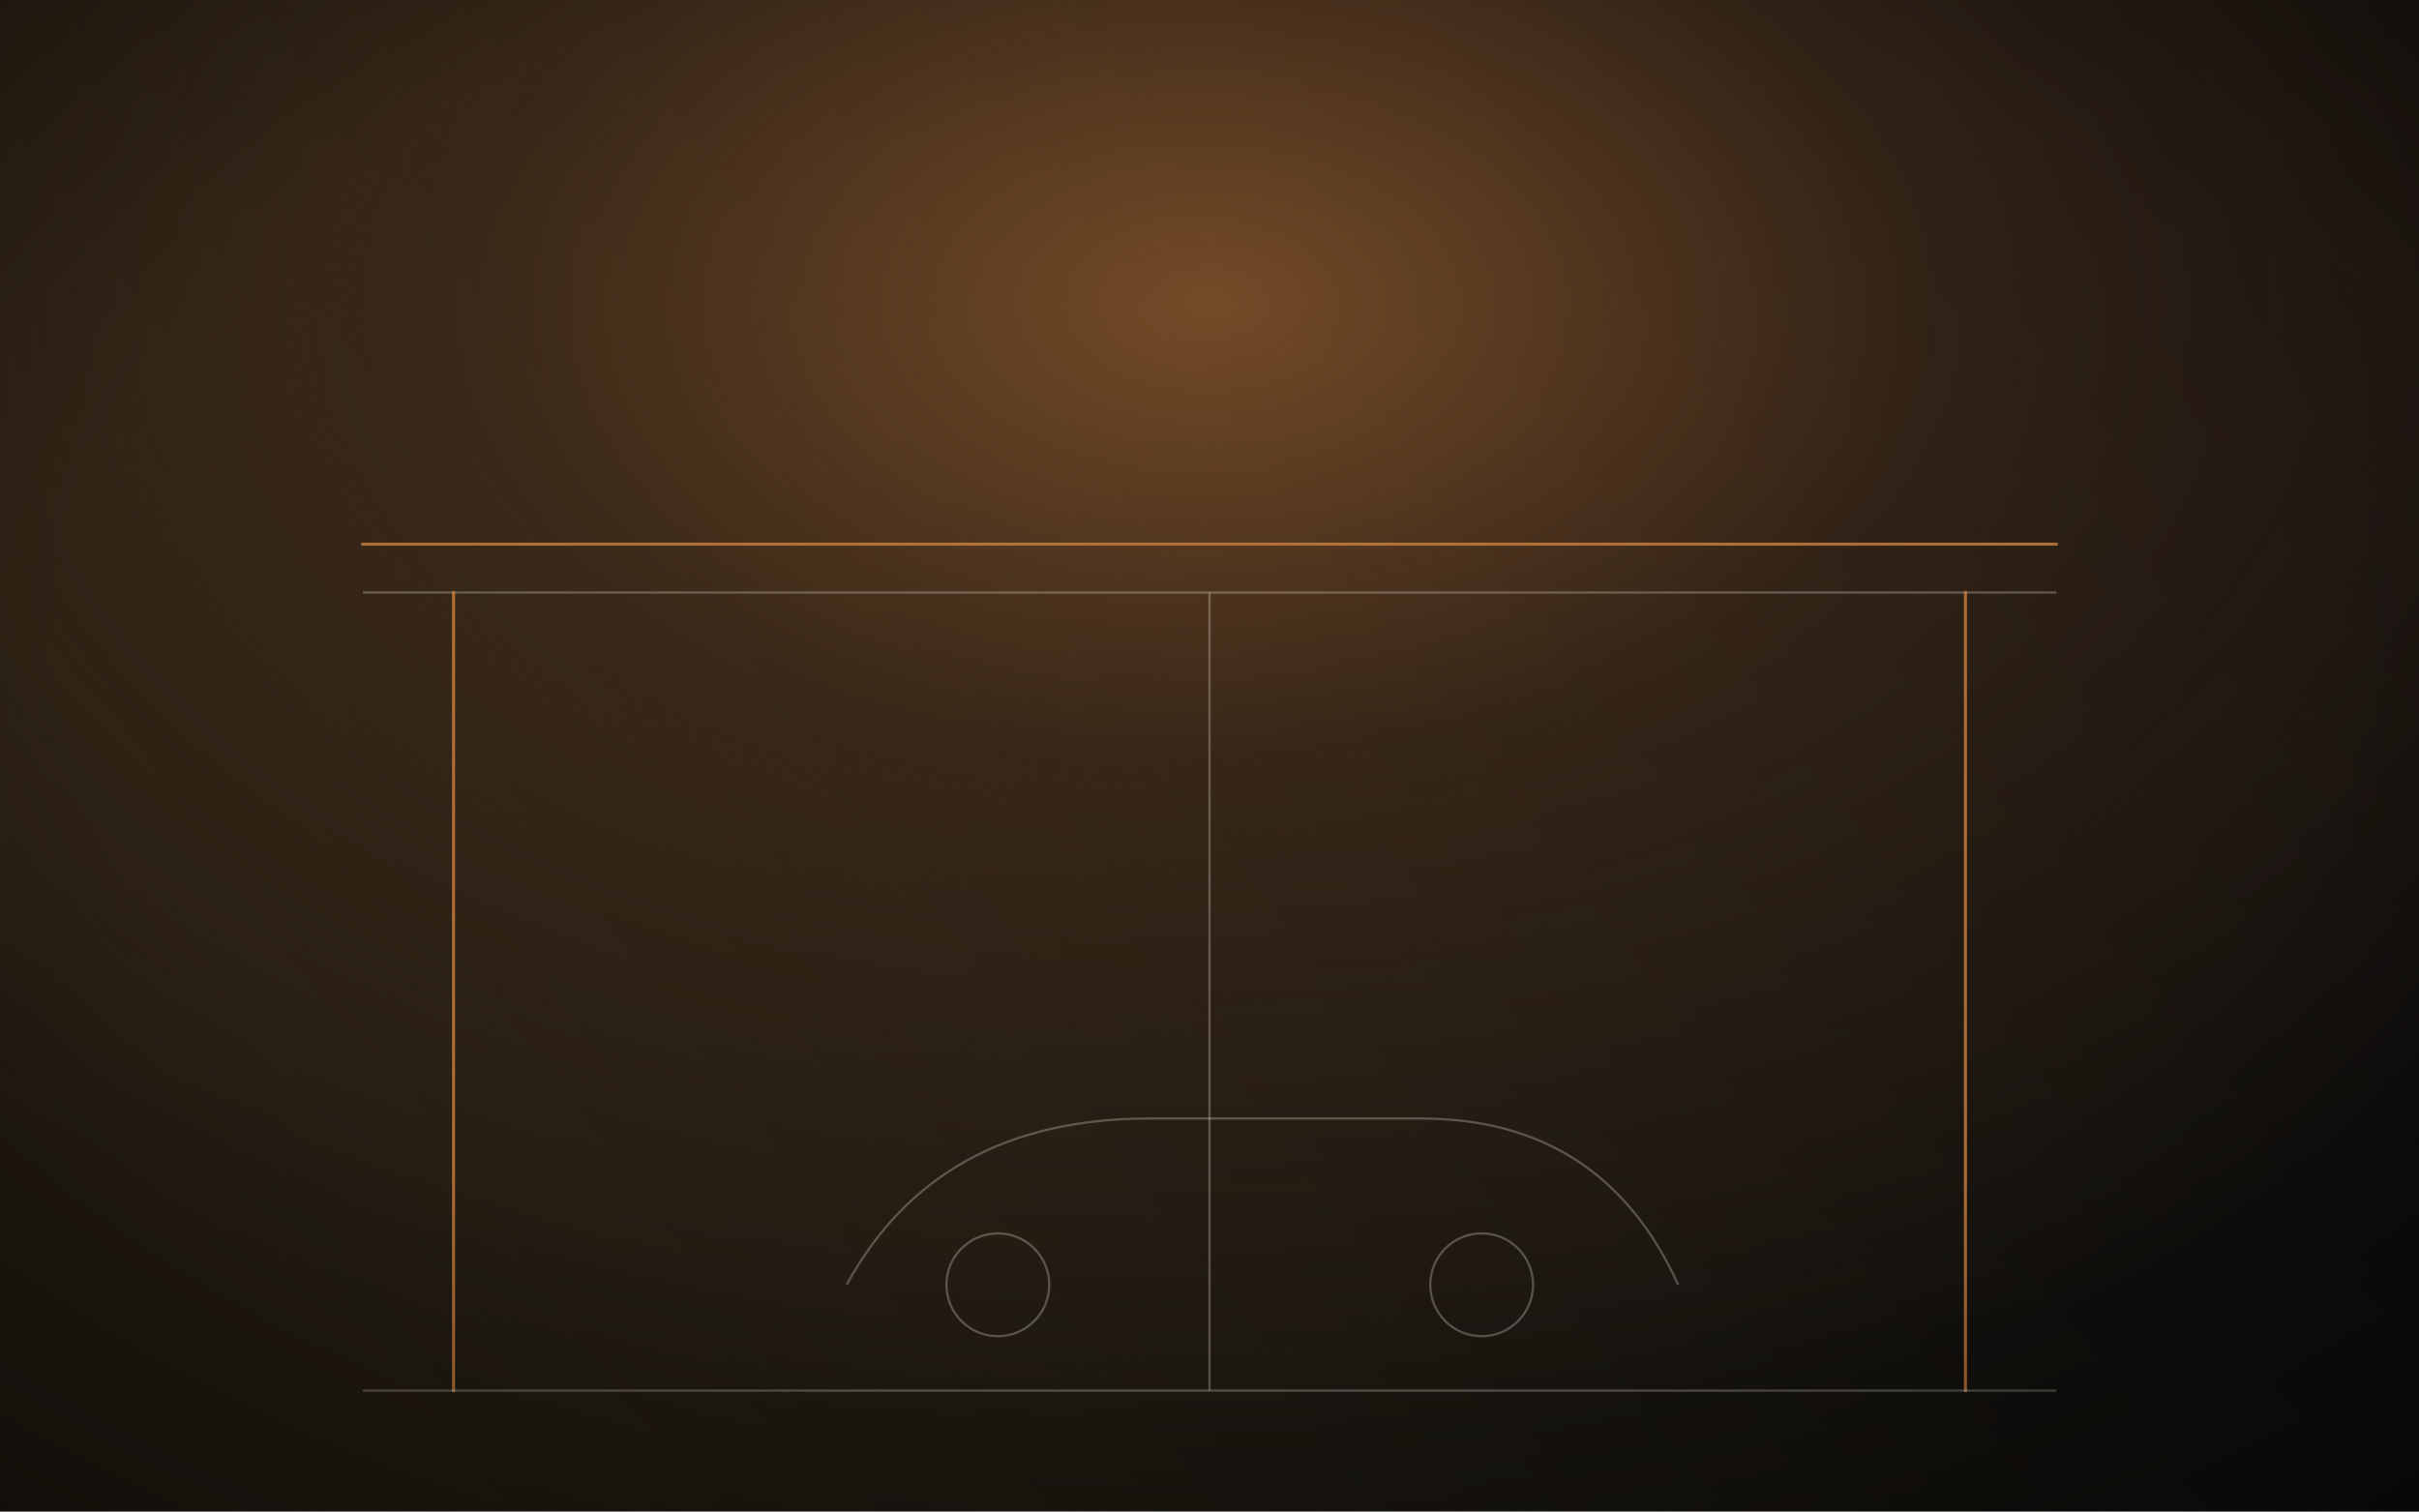
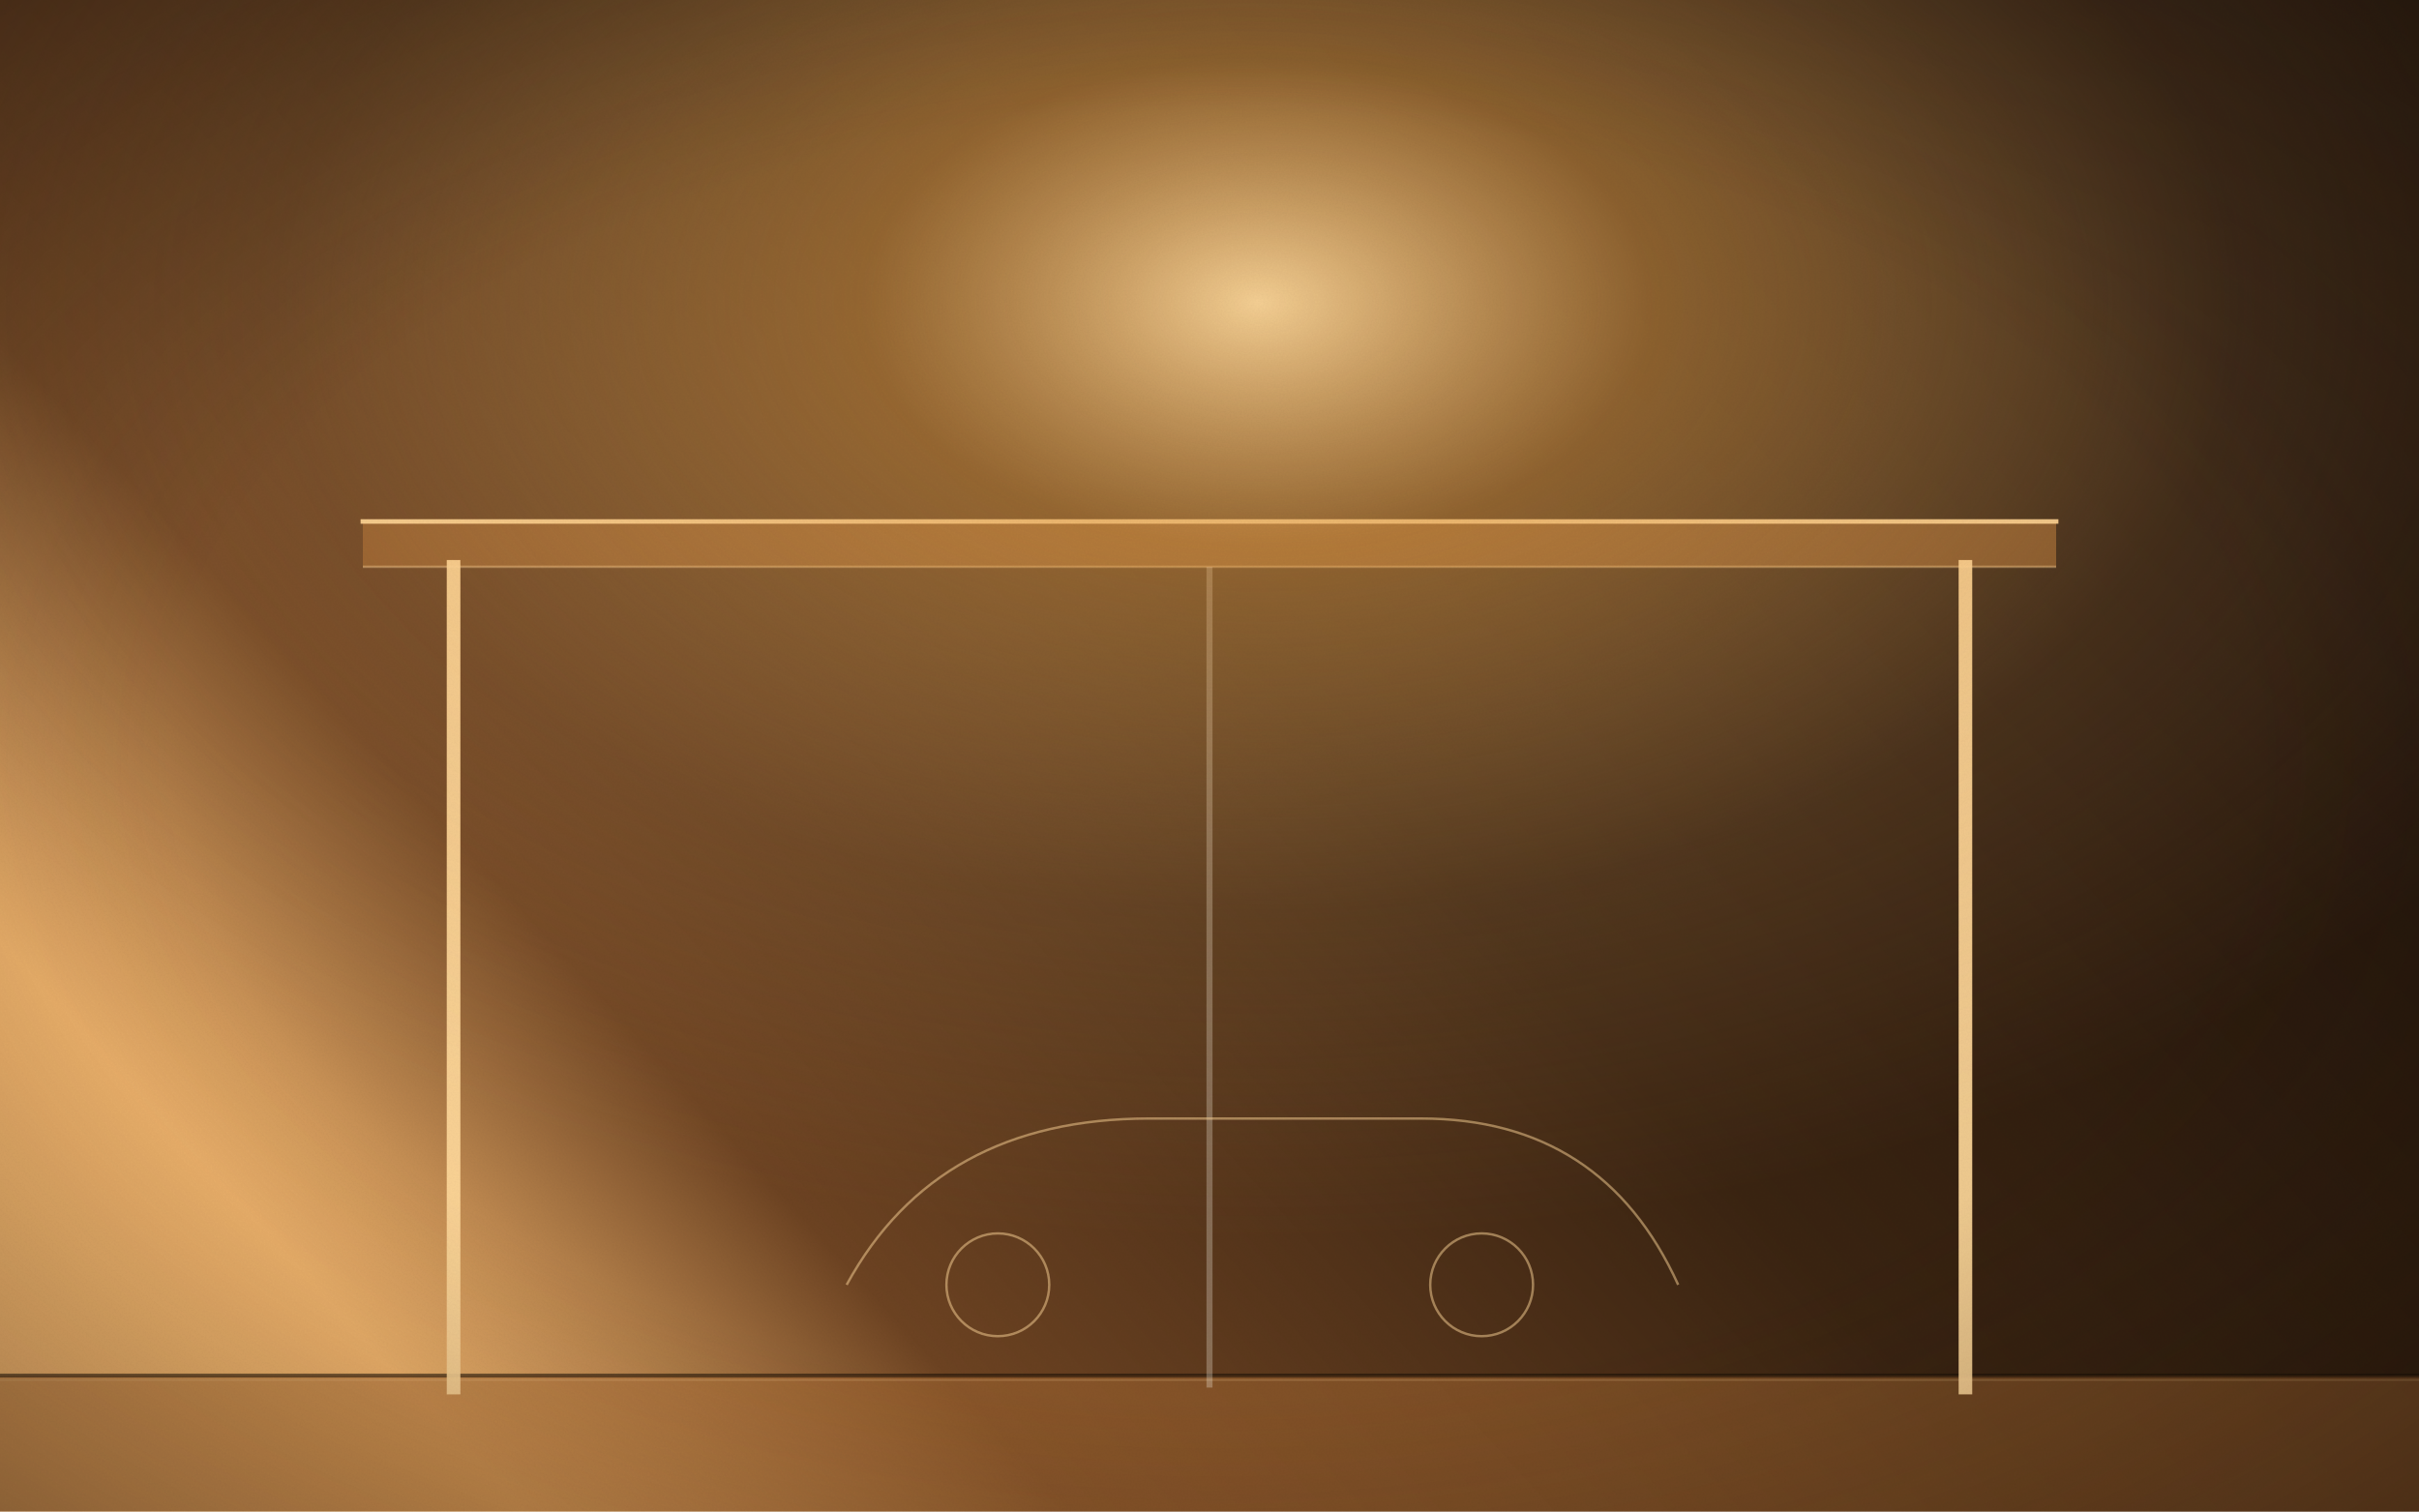
<svg xmlns="http://www.w3.org/2000/svg" viewBox="0 0 1600 1000" width="1600" height="1000" role="img">
  <defs>
-     <linearGradient id="bg" gradientTransform="rotate(155 0.5 0.5)">
-       <stop offset="0" stop-color="#0B0B0C" />
-       <stop offset="0.55" stop-color="#17140F" />
-       <stop offset="1" stop-color="#221B12" />
+     <linearGradient id="bg" gradientTransform="rotate(150 0.5 0.5)">
+       <stop offset="0" stop-color="#20130a" />
+       <stop offset="0.45" stop-color="#3a2411" />
+       <stop offset="0.8" stop-color="#6d4322" />
+       <stop offset="1" stop-color="#f9bb71" />
    </linearGradient>
-     <radialGradient id="glow" cx="0.5" cy="0.2" r="0.75">
-       <stop offset="0" stop-color="#C67C3D" stop-opacity="0.55" />
-       <stop offset="0.4" stop-color="#C67C3D" stop-opacity="0.193" />
-       <stop offset="1" stop-color="#C67C3D" stop-opacity="0" />
+     <radialGradient id="sun" cx="0.52" cy="0.2" r="0.62">
+       <stop offset="0" stop-color="#ffd89a" stop-opacity="0.95" />
+       <stop offset="0.26" stop-color="#e6a24e" stop-opacity="0.52" />
+       <stop offset="0.65" stop-color="#f9bb71" stop-opacity="0.14" />
+       <stop offset="1" stop-color="#f9bb71" stop-opacity="0" />
    </radialGradient>
-     <radialGradient id="vig" cx="0.5" cy="0.42" r="0.85">
-       <stop offset="0.55" stop-color="#000" stop-opacity="0" />
-       <stop offset="1" stop-color="#000" stop-opacity="0.6" />
+     <radialGradient id="vig" cx="0.5" cy="0.5" r="0.82">
+       <stop offset="0.52" stop-color="#20130a" stop-opacity="0" />
+       <stop offset="1" stop-color="#100802" stop-opacity="0.5" />
    </radialGradient>
    <filter id="grain">
-       <feTurbulence type="fractalNoise" baseFrequency="0.9" numOctaves="2" stitchTiles="stitch" result="n" />
-       <feColorMatrix in="n" type="matrix" values="0 0 0 0 0  0 0 0 0 0  0 0 0 0 0  0 0 0 0.6 0" />
+       <feTurbulence type="fractalNoise" baseFrequency="0.85" numOctaves="2" stitchTiles="stitch" result="n" />
+       <feColorMatrix in="n" type="matrix" values="0 0 0 0 0  0 0 0 0 0  0 0 0 0 0  0 0 0 0.55 0" />
    </filter>
  </defs>
  <rect width="1600" height="1000" fill="url(#bg)" />
-   <rect width="1600" height="1000" fill="url(#glow)" />
-   <line x1="240" y1="360" x2="1360" y2="360" fill="none" stroke="#C67C3D" stroke-width="2" stroke-linecap="square" opacity="0.85" />
-   <line x1="240" y1="392" x2="1360" y2="392" fill="none" stroke="#F3EEE4" stroke-width="1.5" opacity="0.28" />
-   <line x1="300" y1="392" x2="300" y2="920" fill="none" stroke="#C67C3D" stroke-width="2" stroke-linecap="square" opacity="0.85" />
-   <line x1="1300" y1="392" x2="1300" y2="920" fill="none" stroke="#C67C3D" stroke-width="2" stroke-linecap="square" opacity="0.85" />
-   <line x1="800" y1="392" x2="800" y2="920" fill="none" stroke="#F3EEE4" stroke-width="1.5" opacity="0.28" />
-   <line x1="240" y1="920" x2="1360" y2="920" fill="none" stroke="#F3EEE4" stroke-width="1.5" opacity="0.28" />
-   <path d="M560 850 q60 -110 200 -110 h180 q120 0 170 110" fill="none" stroke="#F3EEE4" stroke-width="1.5" opacity="0.28" />
-   <circle cx="660" cy="850" r="34" fill="none" stroke="#F3EEE4" stroke-width="1.5" opacity="0.28" />
-   <circle cx="980" cy="850" r="34" fill="none" stroke="#F3EEE4" stroke-width="1.5" opacity="0.28" />
+   <rect x="0" y="910.0" width="1600" height="90.0" fill="#a86a31" opacity="0.5" />
+   <line x1="0" y1="910.0" x2="1600" y2="910.0" stroke="#160c04" stroke-width="2.5" opacity="0.55" />
+   <line x1="0" y1="913.0" x2="1600" y2="913.0" stroke="#ffd89a" stroke-width="1" opacity="0.22" />
+   <rect x="240" y="345" width="1120" height="30" fill="#a86a31" opacity="0.6" />
+   <line x1="240" y1="345" x2="1360" y2="345" fill="none" stroke="#ffd89a" stroke-width="3" stroke-linecap="square" opacity="0.92" />
+   <line x1="240" y1="375" x2="1360" y2="375" fill="none" stroke="#ffd89a" stroke-width="1.6" opacity="0.4" />
+   <line x1="300" y1="375" x2="300" y2="918" fill="none" stroke="#ffd89a" stroke-width="9" stroke-linecap="square" opacity="0.92" />
+   <line x1="1300" y1="375" x2="1300" y2="918" fill="none" stroke="#ffd89a" stroke-width="9" stroke-linecap="square" opacity="0.92" />
+   <line x1="800" y1="375" x2="800" y2="918" fill="none" stroke="#f6efe2" stroke-width="4" opacity="0.3" />
+   <path d="M560 850 q60 -110 200 -110 h180 q120 0 170 110" fill="none" stroke="#ffd89a" stroke-width="1.6" opacity="0.5" />
+   <circle cx="660" cy="850" r="34" fill="none" stroke="#ffd89a" stroke-width="1.6" opacity="0.5" />
+   <circle cx="980" cy="850" r="34" fill="none" stroke="#ffd89a" stroke-width="1.6" opacity="0.5" />
+   <rect width="1600" height="1000" fill="url(#sun)" />
  <rect width="1600" height="1000" fill="url(#vig)" />
-   <rect width="1600" height="1000" filter="url(#grain)" opacity="0.05" />
+   <rect width="1600" height="1000" filter="url(#grain)" opacity="0.06" />
</svg>
